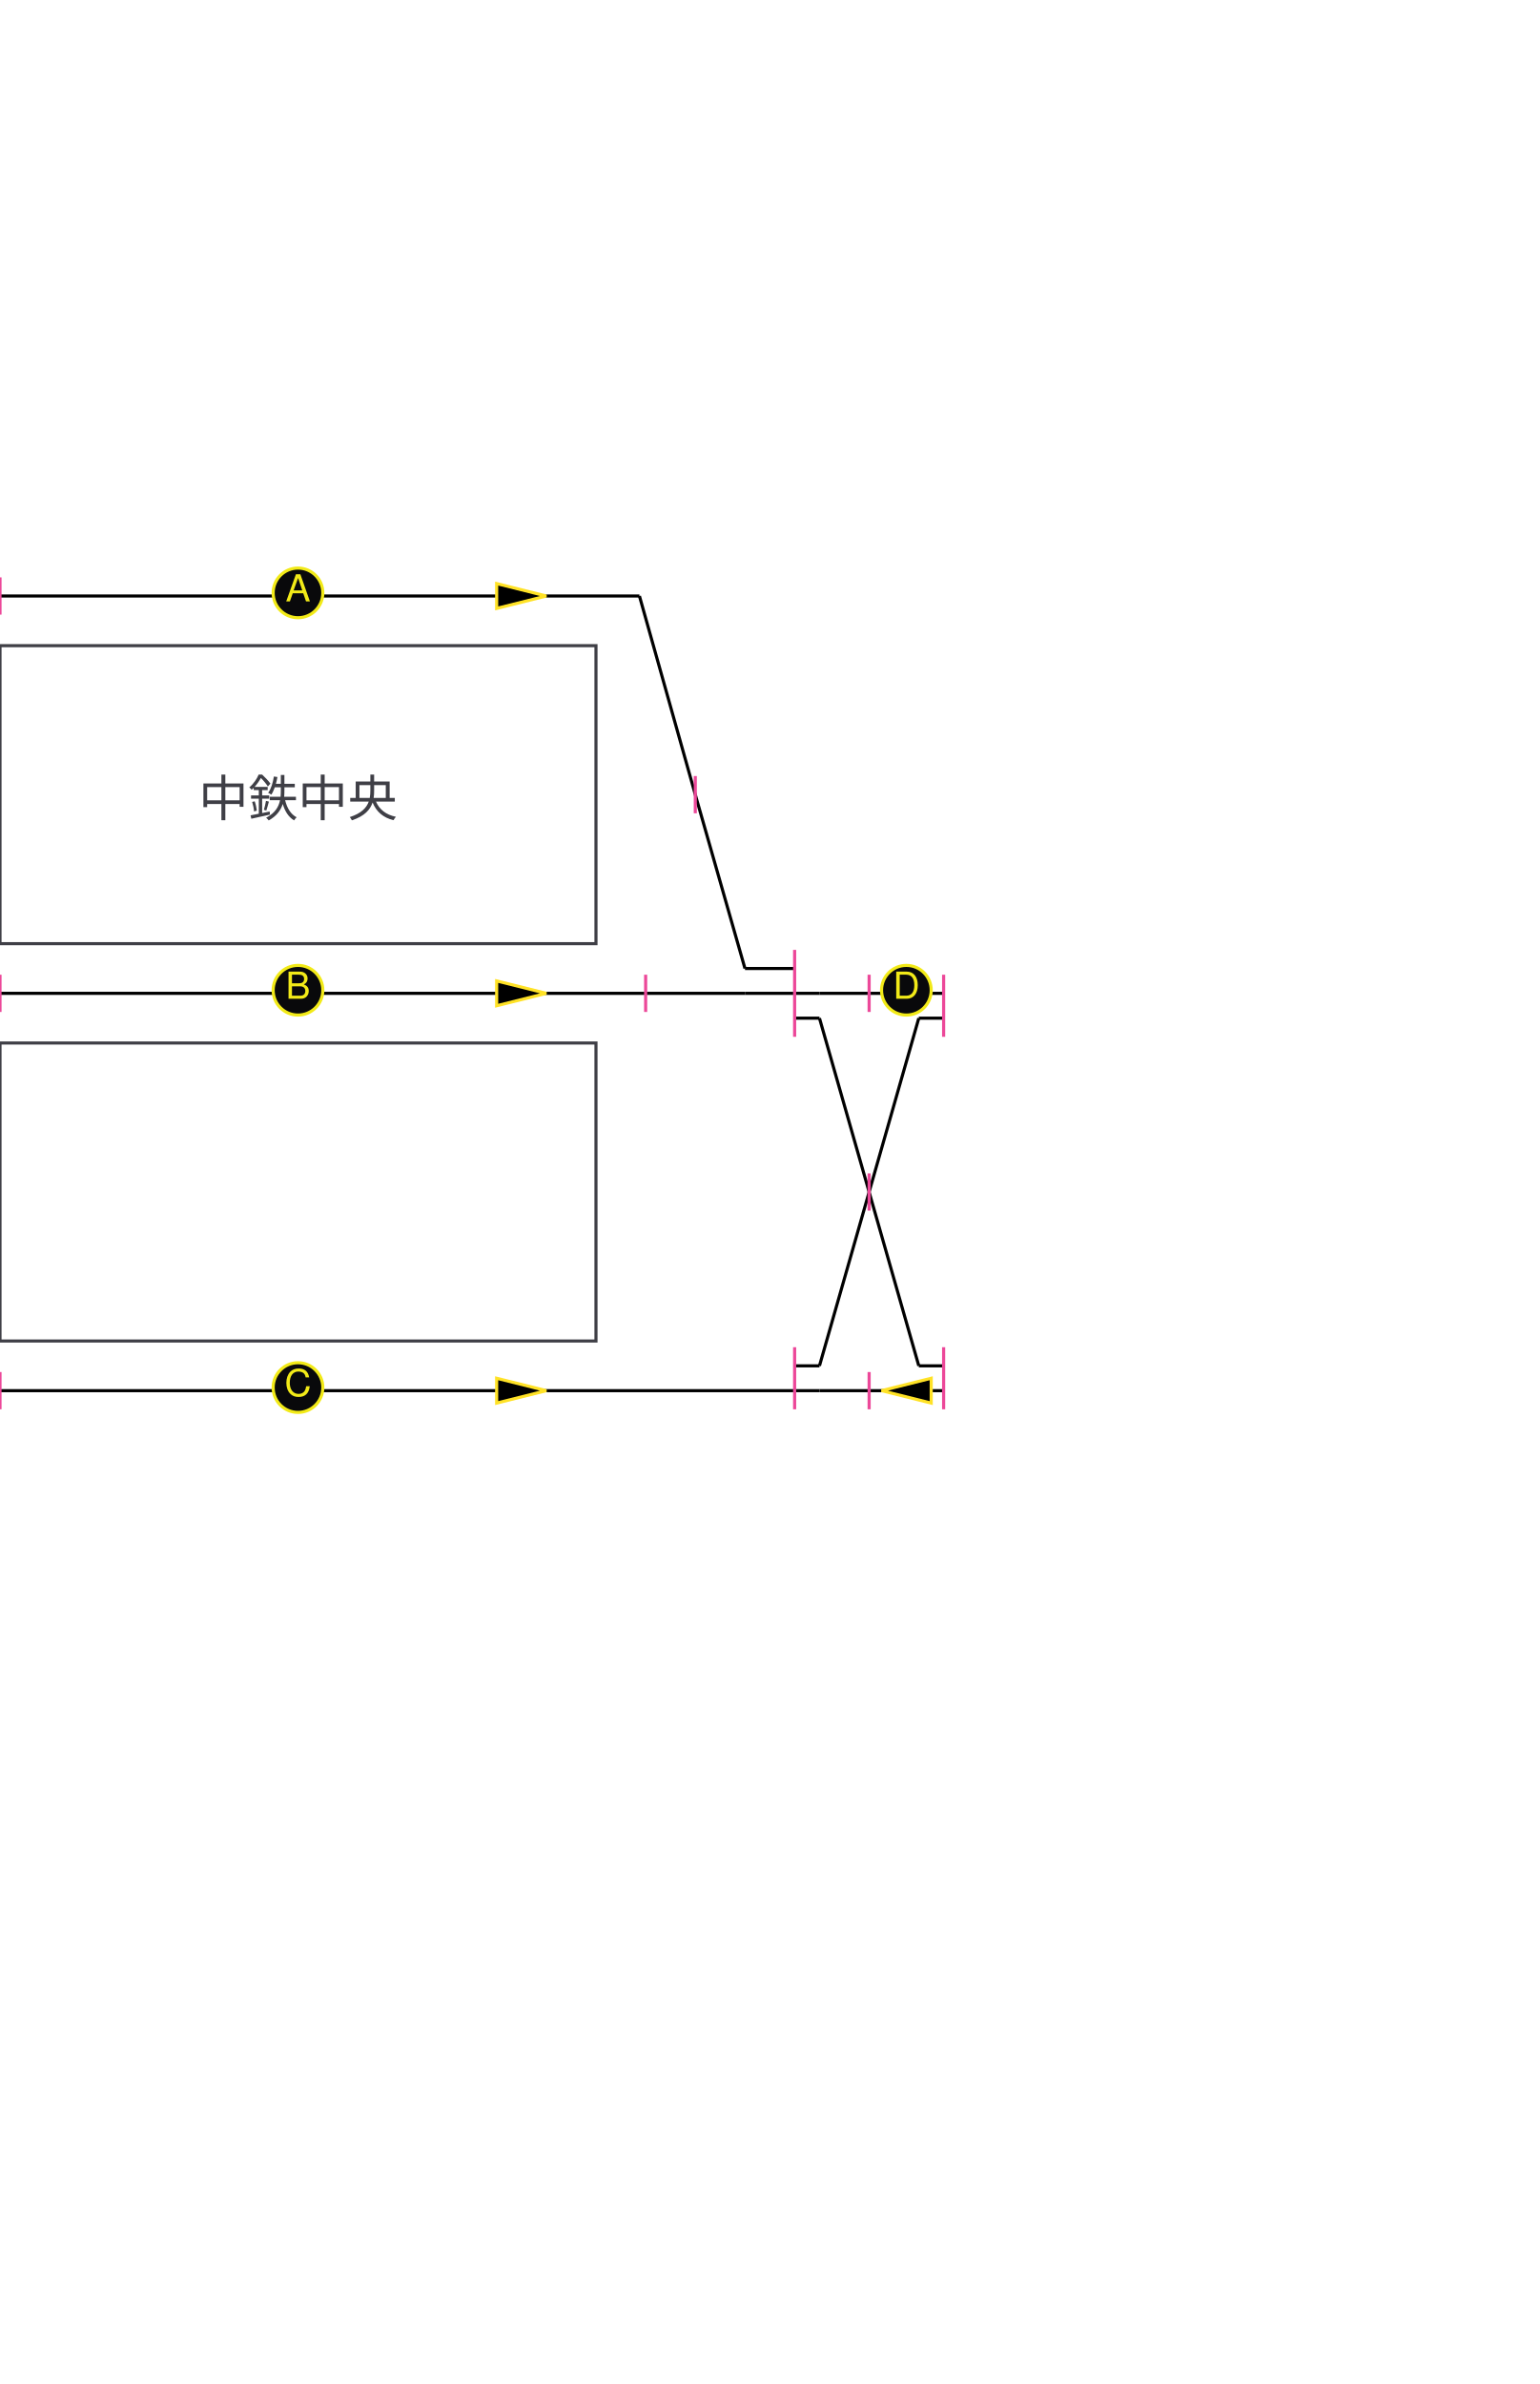
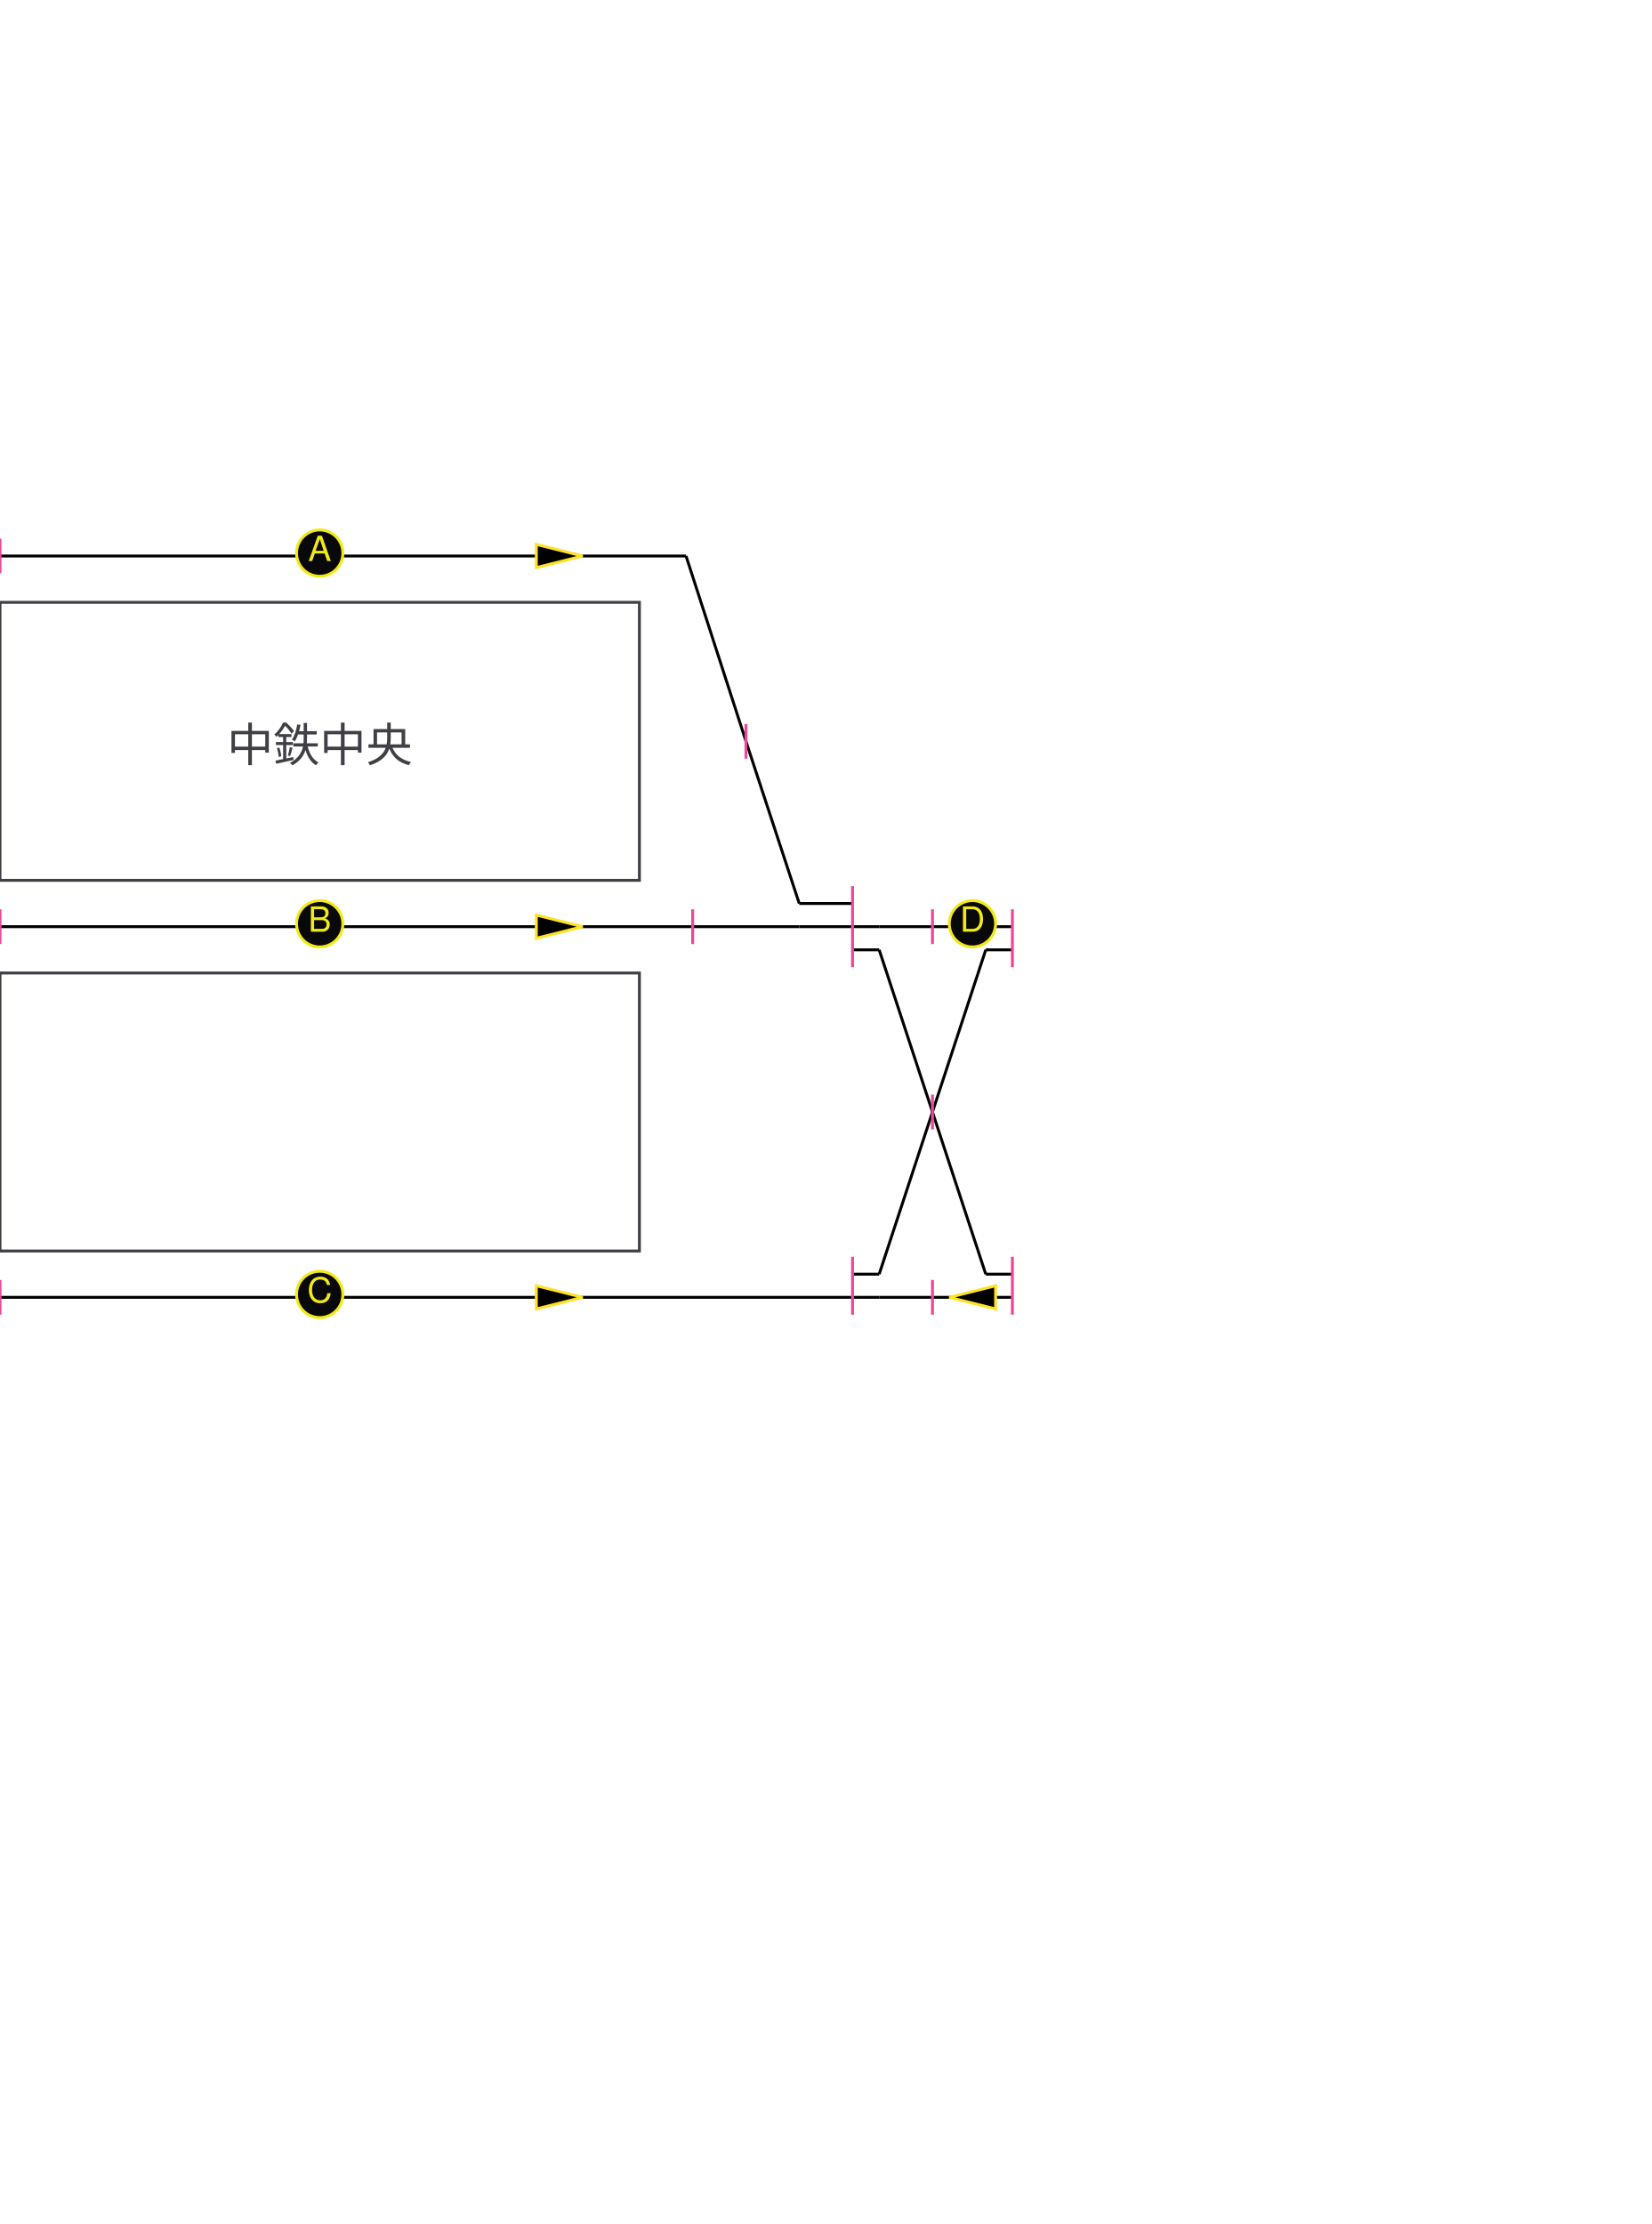
- <svg xmlns="http://www.w3.org/2000/svg" width="496" height="768" viewBox="0 0 496 768" style="background: transparent; color-scheme: light dark; color: light-dark(#000000, #ffffff);">
+ <svg xmlns="http://www.w3.org/2000/svg" width="570.4" height="768" viewBox="0 0 570.4 768" style="background: transparent; color-scheme: light dark; color: light-dark(#000000, #ffffff);">
  <g id="NT01_2RT" data-cell-id="NT01_2RT" fill="none" stroke="currentColor" stroke-width="1px">
-     <path d="M 0 320 L 208 320" vector-effect="non-scaling-stroke" />
+     <path d="M 0 320 L 239.2 320" vector-effect="non-scaling-stroke" />
  </g>
  <g id="NT01_3RT" data-cell-id="NT01_3RT" fill="none" stroke="currentColor" stroke-width="1px">
-     <path d="M 0 448 L 256 448" vector-effect="non-scaling-stroke" />
+     <path d="M 0 448 L 294.4 448" vector-effect="non-scaling-stroke" />
  </g>
  <g id="NT01_1RT" data-cell-id="NT01_1RT" fill="none" stroke="currentColor" stroke-width="1px">
-     <path d="M 206 192 L 224 256" vector-effect="non-scaling-stroke" />
-     <path d="M 0 192 L 206 192" vector-effect="non-scaling-stroke" />
+     <path d="M 236.9 192 L 257.6 256" vector-effect="non-scaling-stroke" />
+     <path d="M 0 192 L 236.9 192" vector-effect="non-scaling-stroke" />
  </g>
  <g id="NT01_23T_R" data-cell-id="NT01_23T_R" fill="none" stroke="currentColor" stroke-width="1px">
-     <path d="M 224 256 L 240 312" vector-effect="non-scaling-stroke" />
-     <path d="M 240 312 L 256 312" vector-effect="non-scaling-stroke" />
+     <path d="M 257.6 256 L 276 312" vector-effect="non-scaling-stroke" />
+     <path d="M 276 312 L 294.4 312" vector-effect="non-scaling-stroke" />
  </g>
  <g id="NT01_23T_N" data-cell-id="NT01_23T_N" fill="none" stroke="currentColor" stroke-width="1px">
-     <path d="M 240 320 L 256 320" vector-effect="non-scaling-stroke" />
-     <path d="M 208 320 L 240 320" vector-effect="non-scaling-stroke" />
+     <path d="M 276 320 L 294.4 320" vector-effect="non-scaling-stroke" />
+     <path d="M 239.2 320 L 276 320" vector-effect="non-scaling-stroke" />
  </g>
  <g id="NT01_21AT_R" data-cell-id="NT01_21AT_R" fill="none" stroke="currentColor" stroke-width="1px">
-     <path d="M 264 328 L 280 384" vector-effect="non-scaling-stroke" />
-     <path d="M 256 328 L 264 328" vector-effect="non-scaling-stroke" />
+     <path d="M 303.6 328 L 322 384" vector-effect="non-scaling-stroke" />
+     <path d="M 294.4 328 L 303.6 328" vector-effect="non-scaling-stroke" />
  </g>
  <g id="NT01_21AT_N" data-cell-id="NT01_21AT_N" fill="none" stroke="currentColor" stroke-width="1px">
-     <path d="M 256 320 L 264 320" vector-effect="non-scaling-stroke" />
-     <path d="M 264 320 L 280 320" vector-effect="non-scaling-stroke" />
+     <path d="M 294.4 320 L 303.6 320" vector-effect="non-scaling-stroke" />
+     <path d="M 303.6 320 L 322 320" vector-effect="non-scaling-stroke" />
  </g>
  <g id="NT01_22AT_R" data-cell-id="NT01_22AT_R" fill="none" stroke="currentColor" stroke-width="1px">
-     <path d="M 264 440 L 280 384" vector-effect="non-scaling-stroke" />
-     <path d="M 256 440 L 264 440" vector-effect="non-scaling-stroke" />
+     <path d="M 303.6 440 L 322 384" vector-effect="non-scaling-stroke" />
+     <path d="M 294.4 440 L 303.6 440" vector-effect="non-scaling-stroke" />
  </g>
  <g id="NT01_22AT_N" data-cell-id="NT01_22AT_N" fill="none" stroke="currentColor" stroke-width="1px">
-     <path d="M 256 448 L 264 448" vector-effect="non-scaling-stroke" />
-     <path d="M 264 448 L 280 448" vector-effect="non-scaling-stroke" />
+     <path d="M 294.4 448 L 303.6 448" vector-effect="non-scaling-stroke" />
+     <path d="M 303.6 448 L 322 448" vector-effect="non-scaling-stroke" />
  </g>
  <g id="NT01_21BT_R" data-cell-id="NT01_21BT_R" fill="none" stroke="currentColor" stroke-width="1px">
-     <path d="M 296 440 L 304 440" vector-effect="non-scaling-stroke" />
-     <path d="M 280 384 L 296 440" vector-effect="non-scaling-stroke" />
+     <path d="M 340.4 440 L 349.6 440" vector-effect="non-scaling-stroke" />
+     <path d="M 322 384 L 340.4 440" vector-effect="non-scaling-stroke" />
  </g>
  <g id="NT01_21BT_N" data-cell-id="NT01_21BT_N" fill="none" stroke="currentColor" stroke-width="1px">
-     <path d="M 280 448 L 296 448" vector-effect="non-scaling-stroke" />
-     <path d="M 296 448 L 304 448" vector-effect="non-scaling-stroke" />
+     <path d="M 322 448 L 340.4 448" vector-effect="non-scaling-stroke" />
+     <path d="M 340.4 448 L 349.6 448" vector-effect="non-scaling-stroke" />
  </g>
  <g id="NT01_22BT_R" data-cell-id="NT01_22BT_R" fill="none" stroke="currentColor" stroke-width="1px">
-     <path d="M 280 384 L 296 328" vector-effect="non-scaling-stroke" />
-     <path d="M 296 328 L 304 328" vector-effect="non-scaling-stroke" />
+     <path d="M 322 384 L 340.4 328" vector-effect="non-scaling-stroke" />
+     <path d="M 340.4 328 L 349.6 328" vector-effect="non-scaling-stroke" />
  </g>
  <g id="NT01_22BT_N" data-cell-id="NT01_22BT_N" fill="none" stroke="currentColor" stroke-width="1px">
-     <path d="M 280 320 L 296 320" vector-effect="non-scaling-stroke" />
-     <path d="M 296 320 L 304 320" vector-effect="non-scaling-stroke" />
+     <path d="M 322 320 L 340.4 320" vector-effect="non-scaling-stroke" />
+     <path d="M 340.4 320 L 349.6 320" vector-effect="non-scaling-stroke" />
  </g>
  <g id="NT01_Platform_1" data-cell-id="NT01_Platform_1">
-     <rect x="0" y="208" width="192" height="96" fill="none" stroke="#3F3F46" stroke-width="1" />
+     <rect x="0" y="208" width="220.8" height="96" fill="none" stroke="#3F3F46" stroke-width="1" />
  </g>
  <g id="NT01_Platform_2" data-cell-id="NT01_Platform_2">
-     <rect x="0" y="336" width="192" height="96" fill="none" stroke="#3F3F46" stroke-width="1" />
+     <rect x="0" y="336" width="220.8" height="96" fill="none" stroke="#3F3F46" stroke-width="1" />
  </g>
  <g id="Destination_NT01_1RT" data-cell-id="Destination_NT01_1RT" data-circuit-id="NT01_1RT" data-destination-code="A">
-     <ellipse id="Destination_NT01_1RT_Circle" data-cell-id="Destination_NT01_1RT_Circle" cx="96" cy="191" rx="8" ry="8" fill="#09090B" stroke="#F2EA18" stroke-width="1" vector-effect="non-scaling-stroke" />
-     <text id="Destination_NT01_1RT_Label" data-cell-id="Destination_NT01_1RT_Label" x="96" y="191" text-anchor="middle" dominant-baseline="central" font-family="Helvetica, Arial, sans-serif" font-size="12" fill="#F2EA18">A</text>
+     <ellipse id="Destination_NT01_1RT_Circle" data-cell-id="Destination_NT01_1RT_Circle" cx="110.4" cy="191" rx="8" ry="8" fill="#09090B" stroke="#F2EA18" stroke-width="1" vector-effect="non-scaling-stroke" />
+     <text id="Destination_NT01_1RT_Label" data-cell-id="Destination_NT01_1RT_Label" x="110.4" y="191" text-anchor="middle" dominant-baseline="central" font-family="Helvetica, Arial, sans-serif" font-size="12" fill="#F2EA18">A</text>
  </g>
  <g id="Destination_NT01_2RT" data-cell-id="Destination_NT01_2RT" data-circuit-id="NT01_2RT" data-destination-code="B">
-     <ellipse id="Destination_NT01_2RT_Circle" data-cell-id="Destination_NT01_2RT_Circle" cx="96" cy="319" rx="8" ry="8" fill="#09090B" stroke="#F2EA18" stroke-width="1" vector-effect="non-scaling-stroke" />
-     <text id="Destination_NT01_2RT_Label" data-cell-id="Destination_NT01_2RT_Label" x="96" y="319" text-anchor="middle" dominant-baseline="central" font-family="Helvetica, Arial, sans-serif" font-size="12" fill="#F2EA18">B</text>
+     <ellipse id="Destination_NT01_2RT_Circle" data-cell-id="Destination_NT01_2RT_Circle" cx="110.4" cy="319" rx="8" ry="8" fill="#09090B" stroke="#F2EA18" stroke-width="1" vector-effect="non-scaling-stroke" />
+     <text id="Destination_NT01_2RT_Label" data-cell-id="Destination_NT01_2RT_Label" x="110.4" y="319" text-anchor="middle" dominant-baseline="central" font-family="Helvetica, Arial, sans-serif" font-size="12" fill="#F2EA18">B</text>
  </g>
  <g id="Destination_NT01_3RT" data-cell-id="Destination_NT01_3RT" data-circuit-id="NT01_3RT" data-destination-code="C">
-     <ellipse id="Destination_NT01_3RT_Circle" data-cell-id="Destination_NT01_3RT_Circle" cx="96" cy="447" rx="8" ry="8" fill="#09090B" stroke="#F2EA18" stroke-width="1" vector-effect="non-scaling-stroke" />
-     <text id="Destination_NT01_3RT_Label" data-cell-id="Destination_NT01_3RT_Label" x="96" y="447" text-anchor="middle" dominant-baseline="central" font-family="Helvetica, Arial, sans-serif" font-size="12" fill="#F2EA18">C</text>
+     <ellipse id="Destination_NT01_3RT_Circle" data-cell-id="Destination_NT01_3RT_Circle" cx="110.4" cy="447" rx="8" ry="8" fill="#09090B" stroke="#F2EA18" stroke-width="1" vector-effect="non-scaling-stroke" />
+     <text id="Destination_NT01_3RT_Label" data-cell-id="Destination_NT01_3RT_Label" x="110.4" y="447" text-anchor="middle" dominant-baseline="central" font-family="Helvetica, Arial, sans-serif" font-size="12" fill="#F2EA18">C</text>
  </g>
  <g id="Destination_NT01_22BT" data-cell-id="Destination_NT01_22BT" data-circuit-id="NT01_22BT" data-destination-code="D">
-     <ellipse id="Destination_NT01_22BT_Circle" data-cell-id="Destination_NT01_22BT_Circle" cx="292" cy="319" rx="8" ry="8" fill="#09090B" stroke="#F2EA18" stroke-width="1" vector-effect="non-scaling-stroke" />
-     <text id="Destination_NT01_22BT_Label" data-cell-id="Destination_NT01_22BT_Label" x="292" y="319" text-anchor="middle" dominant-baseline="central" font-family="Helvetica, Arial, sans-serif" font-size="12" fill="#F2EA18">D</text>
+     <ellipse id="Destination_NT01_22BT_Circle" data-cell-id="Destination_NT01_22BT_Circle" cx="335.8" cy="319" rx="8" ry="8" fill="#09090B" stroke="#F2EA18" stroke-width="1" vector-effect="non-scaling-stroke" />
+     <text id="Destination_NT01_22BT_Label" data-cell-id="Destination_NT01_22BT_Label" x="335.8" y="319" text-anchor="middle" dominant-baseline="central" font-family="Helvetica, Arial, sans-serif" font-size="12" fill="#F2EA18">D</text>
  </g>
  <g id="Origin_NT01_1RT" data-cell-id="Origin_NT01_1RT" data-circuit-id="NT01_1RT">
-     <polygon points="160,188 176,192 160,196" fill="#000000" stroke="#FFE226" stroke-width="1" vector-effect="non-scaling-stroke" />
+     <polygon points="185.2,188 201.2,192 185.2,196" fill="#000000" stroke="#FFE226" stroke-width="1" vector-effect="non-scaling-stroke" />
  </g>
  <g id="Origin_NT01_2RT" data-cell-id="Origin_NT01_2RT" data-circuit-id="NT01_2RT">
-     <polygon points="160,316 176,320 160,324" fill="#000000" stroke="#FFE226" stroke-width="1" vector-effect="non-scaling-stroke" />
+     <polygon points="185.2,316 201.2,320 185.2,324" fill="#000000" stroke="#FFE226" stroke-width="1" vector-effect="non-scaling-stroke" />
  </g>
  <g id="Origin_NT01_3RT" data-cell-id="Origin_NT01_3RT" data-circuit-id="NT01_3RT">
-     <polygon points="160,444 176,448 160,452" fill="#000000" stroke="#FFE226" stroke-width="1" vector-effect="non-scaling-stroke" />
+     <polygon points="185.2,444 201.2,448 185.2,452" fill="#000000" stroke="#FFE226" stroke-width="1" vector-effect="non-scaling-stroke" />
  </g>
  <g id="Origin_NT01_21BT" data-cell-id="Origin_NT01_21BT" data-circuit-id="NT01_21BT">
-     <polygon points="300,444 284,448 300,452" fill="#000000" stroke="#FFE226" stroke-width="1" vector-effect="non-scaling-stroke" />
+     <polygon points="343.8,444 327.8,448 343.8,452" fill="#000000" stroke="#FFE226" stroke-width="1" vector-effect="non-scaling-stroke" />
  </g>
-   <text id="NT01_Label_Station" data-cell-id="NT01_Label_Station" x="96" y="256" text-anchor="middle" dominant-baseline="central" font-family="Arial" font-size="16" fill="#3F3F46">中鉄中央</text>
+   <text id="NT01_Label_Station" data-cell-id="NT01_Label_Station" x="110.4" y="256" text-anchor="middle" dominant-baseline="central" font-family="Arial" font-size="16" fill="#3F3F46">中鉄中央</text>
  <g id="NT01_Boundary_01" data-cell-id="NT01_Boundary_01" fill="none" stroke="#EC4899" stroke-width="1px">
    <path d="M 0 186 L 0 198" vector-effect="non-scaling-stroke" />
  </g>
  <g id="NT01_Boundary_02" data-cell-id="NT01_Boundary_02" fill="none" stroke="#EC4899" stroke-width="1px">
    <path d="M 0 314 L 0 326" vector-effect="non-scaling-stroke" />
  </g>
  <g id="NT01_Boundary_03" data-cell-id="NT01_Boundary_03" fill="none" stroke="#EC4899" stroke-width="1px">
    <path d="M 0 442 L 0 454" vector-effect="non-scaling-stroke" />
  </g>
  <g id="NT01_Boundary_04" data-cell-id="NT01_Boundary_04" fill="none" stroke="#EC4899" stroke-width="1px">
-     <path d="M 208 314 L 208 326" vector-effect="non-scaling-stroke" />
+     <path d="M 239.2 314 L 239.2 326" vector-effect="non-scaling-stroke" />
  </g>
  <g id="NT01_Boundary_05" data-cell-id="NT01_Boundary_05" fill="none" stroke="#EC4899" stroke-width="1px">
-     <path d="M 224 250 L 224 262" vector-effect="non-scaling-stroke" />
+     <path d="M 257.6 250 L 257.6 262" vector-effect="non-scaling-stroke" />
  </g>
  <g id="NT01_Boundary_06" data-cell-id="NT01_Boundary_06" fill="none" stroke="#EC4899" stroke-width="1px">
-     <path d="M 256 306 L 256 334" vector-effect="non-scaling-stroke" />
+     <path d="M 294.4 306 L 294.4 334" vector-effect="non-scaling-stroke" />
  </g>
  <g id="NT01_Boundary_07" data-cell-id="NT01_Boundary_07" fill="none" stroke="#EC4899" stroke-width="1px">
-     <path d="M 256 434 L 256 454" vector-effect="non-scaling-stroke" />
+     <path d="M 294.4 434 L 294.4 454" vector-effect="non-scaling-stroke" />
  </g>
  <g id="NT01_Boundary_08" data-cell-id="NT01_Boundary_08" fill="none" stroke="#EC4899" stroke-width="1px">
-     <path d="M 280 314 L 280 326" vector-effect="non-scaling-stroke" />
+     <path d="M 322 314 L 322 326" vector-effect="non-scaling-stroke" />
  </g>
  <g id="NT01_Boundary_09" data-cell-id="NT01_Boundary_09" fill="none" stroke="#EC4899" stroke-width="1px">
-     <path d="M 280 378 L 280 390" vector-effect="non-scaling-stroke" />
+     <path d="M 322 378 L 322 390" vector-effect="non-scaling-stroke" />
  </g>
  <g id="NT01_Boundary_10" data-cell-id="NT01_Boundary_10" fill="none" stroke="#EC4899" stroke-width="1px">
-     <path d="M 280 442 L 280 454" vector-effect="non-scaling-stroke" />
+     <path d="M 322 442 L 322 454" vector-effect="non-scaling-stroke" />
  </g>
  <g id="NT01_Boundary_11" data-cell-id="NT01_Boundary_11" fill="none" stroke="#EC4899" stroke-width="1px">
-     <path d="M 304 314 L 304 334" vector-effect="non-scaling-stroke" />
+     <path d="M 349.6 314 L 349.6 334" vector-effect="non-scaling-stroke" />
  </g>
  <g id="NT01_Boundary_12" data-cell-id="NT01_Boundary_12" fill="none" stroke="#EC4899" stroke-width="1px">
-     <path d="M 304 434 L 304 454" vector-effect="non-scaling-stroke" />
+     <path d="M 349.6 434 L 349.6 454" vector-effect="non-scaling-stroke" />
  </g>
</svg>
